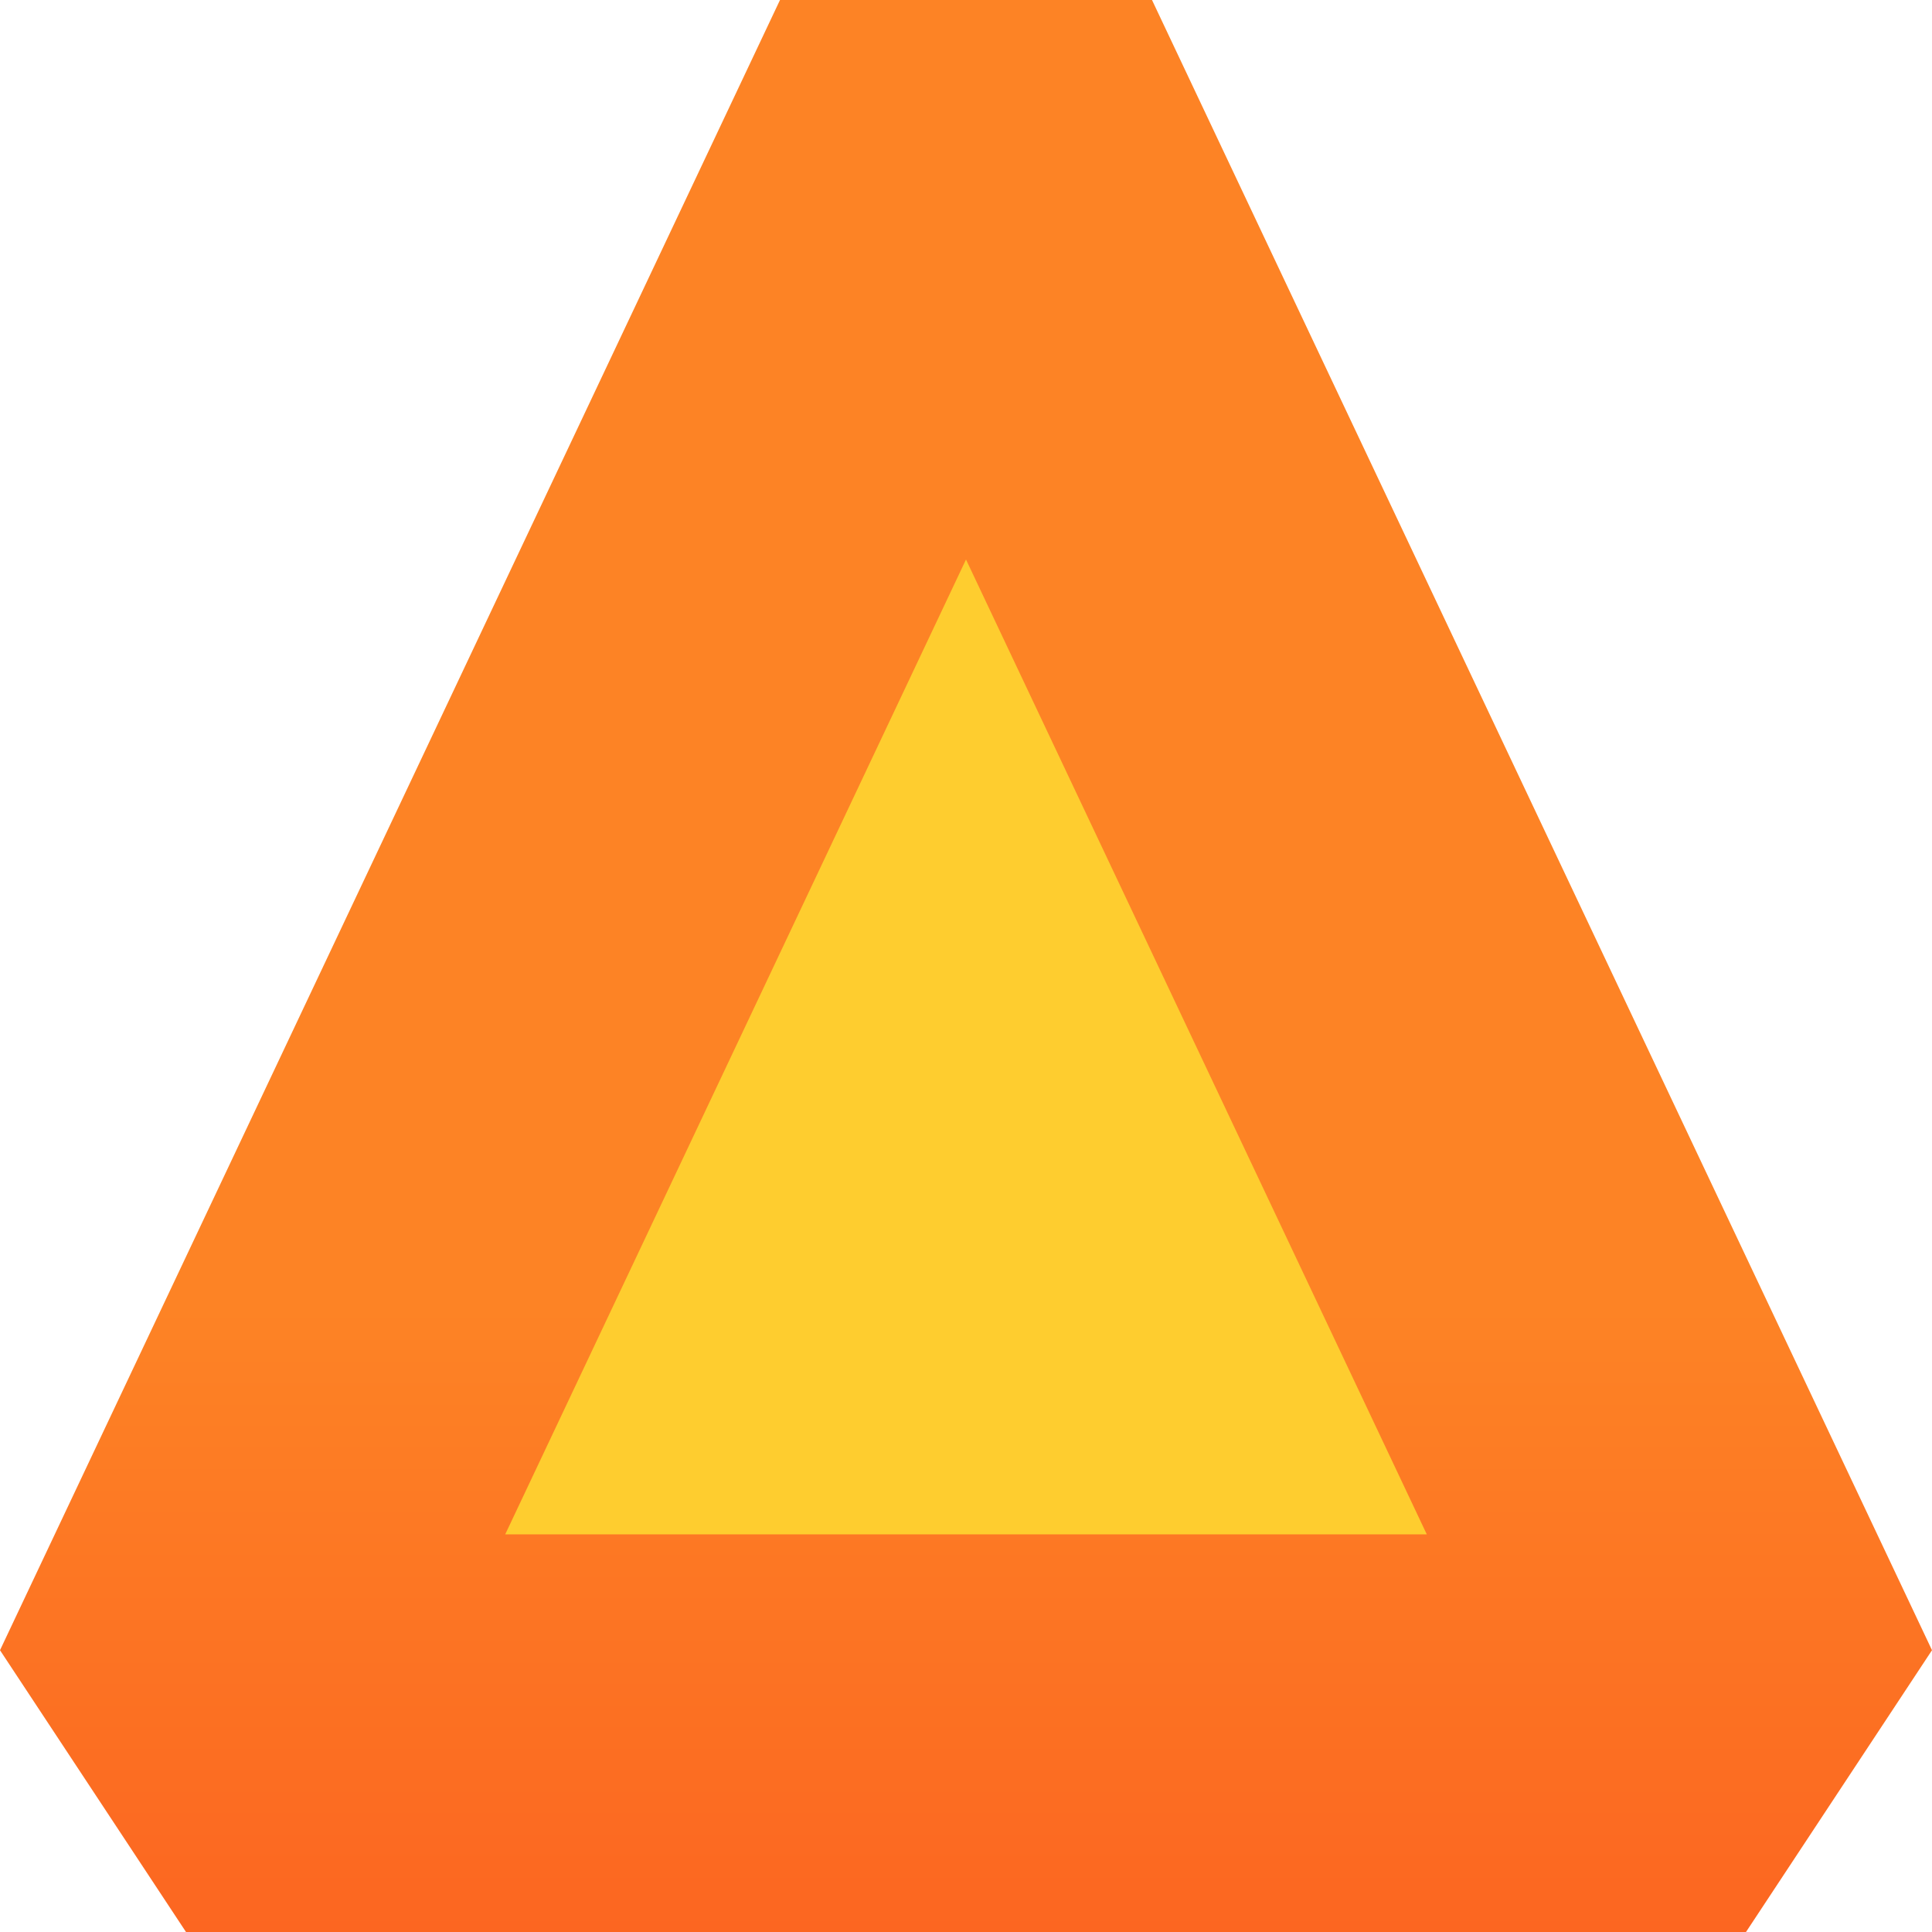
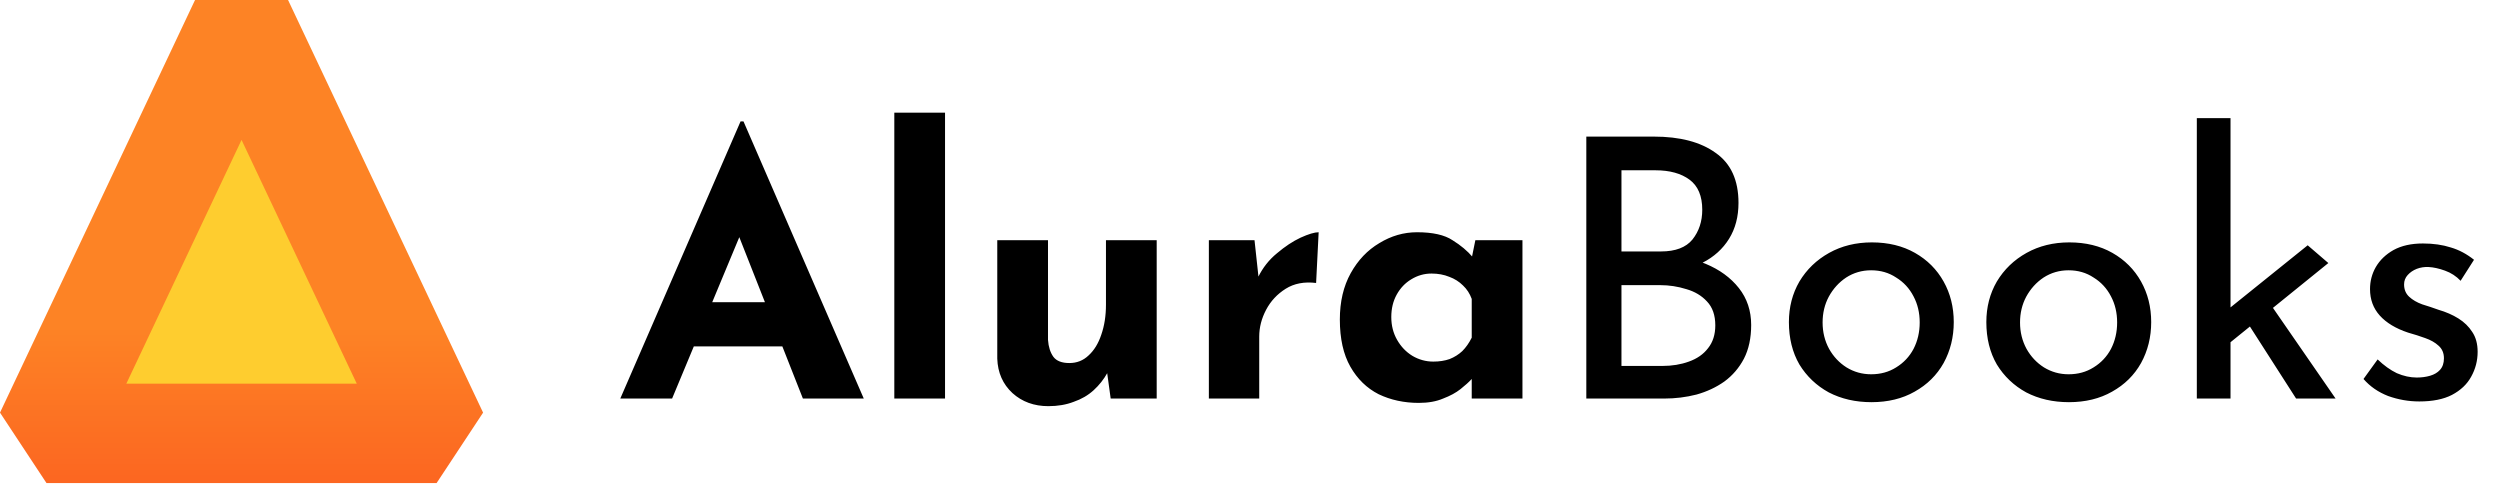
- <svg xmlns="http://www.w3.org/2000/svg" width="40" height="40" viewBox="0 0 40 40" fill="none">
-   <path d="M20 1.719L36.148 35.885H3.851L20 1.719Z" fill="#FECD2F" />
-   <path fill-rule="evenodd" clip-rule="evenodd" d="M10.46 31.767H29.54L20 11.584L10.46 31.767ZM0 34.166L16.149 0H23.851L40 34.166L36.149 40H3.851L0 34.166Z" fill="url(#paint0_linear_56805_508)" />
+ <svg xmlns="http://www.w3.org/2000/svg" width="207" height="40" viewBox="0 0 207 40" fill="none">
+   <path d="M20 1.718L36.148 35.884H3.851L20 1.718Z" fill="#FECD2F" />
+   <path fill-rule="evenodd" clip-rule="evenodd" d="M10.46 31.767H29.54L20 11.584L10.46 31.767ZM0 34.166L16.149 0H23.851L40 34.166L36.149 40H3.851L0 34.166Z" fill="url(#paint0_linear_56901_554)" />
+   <path d="M51.36 33L61.32 10.05H61.56L71.52 33H66.48L60.12 16.86L63.27 14.7L55.65 33H51.36ZM58.17 25.02H64.8L66.33 28.68H56.82L58.17 25.02ZM74.049 9.33H78.249V33H74.049V9.33ZM86.804 33.63C85.624 33.63 84.634 33.27 83.834 32.55C83.034 31.81 82.614 30.86 82.574 29.7V19.89H86.774V28.14C86.814 28.72 86.964 29.19 87.224 29.55C87.484 29.89 87.924 30.06 88.544 30.06C89.164 30.06 89.694 29.85 90.134 29.43C90.594 29.01 90.944 28.44 91.184 27.72C91.444 26.98 91.574 26.15 91.574 25.23V19.89H95.774V33H91.964L91.634 30.6L91.694 30.87C91.394 31.41 91.014 31.89 90.554 32.31C90.094 32.73 89.544 33.05 88.904 33.27C88.284 33.51 87.584 33.63 86.804 33.63ZM103.874 19.89L104.264 23.49L104.174 22.95C104.554 22.17 105.074 21.51 105.734 20.97C106.394 20.41 107.044 19.98 107.684 19.68C108.344 19.38 108.844 19.23 109.184 19.23L108.974 23.43C107.994 23.31 107.154 23.47 106.454 23.91C105.754 24.35 105.214 24.93 104.834 25.65C104.454 26.37 104.264 27.11 104.264 27.87V33H100.094V19.89H103.874ZM117.479 33.36C116.259 33.36 115.149 33.12 114.149 32.64C113.169 32.14 112.389 31.38 111.809 30.36C111.229 29.34 110.939 28.04 110.939 26.46C110.939 24.98 111.239 23.7 111.839 22.62C112.439 21.54 113.229 20.71 114.209 20.13C115.189 19.53 116.229 19.23 117.329 19.23C118.629 19.23 119.609 19.45 120.269 19.89C120.949 20.31 121.509 20.78 121.949 21.3L121.769 21.81L122.159 19.89H126.059V33H121.859V30.15L122.189 31.05C122.149 31.05 122.029 31.17 121.829 31.41C121.629 31.63 121.329 31.9 120.929 32.22C120.549 32.52 120.069 32.78 119.489 33C118.929 33.24 118.259 33.36 117.479 33.36ZM118.679 29.94C119.179 29.94 119.629 29.87 120.029 29.73C120.429 29.57 120.779 29.35 121.079 29.07C121.379 28.77 121.639 28.4 121.859 27.96V24.75C121.699 24.31 121.459 23.94 121.139 23.64C120.819 23.32 120.439 23.08 119.999 22.92C119.559 22.74 119.069 22.65 118.529 22.65C117.929 22.65 117.369 22.81 116.849 23.13C116.349 23.43 115.949 23.85 115.649 24.39C115.349 24.93 115.199 25.55 115.199 26.25C115.199 26.95 115.359 27.58 115.679 28.14C115.999 28.7 116.419 29.14 116.939 29.46C117.479 29.78 118.059 29.94 118.679 29.94ZM136.927 11.31C139.107 11.31 140.817 11.76 142.057 12.66C143.317 13.54 143.947 14.92 143.947 16.8C143.947 17.94 143.687 18.93 143.167 19.77C142.647 20.61 141.917 21.27 140.977 21.75C140.057 22.23 138.967 22.5 137.707 22.56L137.287 21.06C138.747 21.1 140.057 21.36 141.217 21.84C142.377 22.32 143.297 22.99 143.977 23.85C144.657 24.71 144.997 25.73 144.997 26.91C144.997 27.99 144.797 28.92 144.397 29.7C143.997 30.46 143.457 31.09 142.777 31.59C142.097 32.07 141.327 32.43 140.467 32.67C139.607 32.89 138.717 33 137.797 33H131.347V11.31H136.927ZM137.527 20.82C138.727 20.82 139.597 20.49 140.137 19.83C140.677 19.15 140.947 18.33 140.947 17.37C140.947 16.23 140.597 15.4 139.897 14.88C139.197 14.36 138.257 14.1 137.077 14.1H134.257V20.82H137.527ZM137.647 30.3C138.447 30.3 139.177 30.18 139.837 29.94C140.517 29.7 141.047 29.33 141.427 28.83C141.827 28.33 142.027 27.7 142.027 26.94C142.027 26.1 141.797 25.44 141.337 24.96C140.897 24.48 140.327 24.14 139.627 23.94C138.927 23.72 138.207 23.61 137.467 23.61H134.257V30.3H137.647ZM148.121 26.67C148.121 25.43 148.411 24.31 148.991 23.31C149.591 22.31 150.411 21.52 151.451 20.94C152.491 20.36 153.671 20.07 154.991 20.07C156.351 20.07 157.541 20.36 158.561 20.94C159.581 21.52 160.371 22.31 160.931 23.31C161.491 24.31 161.771 25.43 161.771 26.67C161.771 27.91 161.491 29.04 160.931 30.06C160.371 31.06 159.571 31.85 158.531 32.43C157.511 33.01 156.321 33.3 154.961 33.3C153.641 33.3 152.461 33.03 151.421 32.49C150.401 31.93 149.591 31.16 148.991 30.18C148.411 29.18 148.121 28.01 148.121 26.67ZM150.911 26.7C150.911 27.5 151.091 28.23 151.451 28.89C151.811 29.53 152.291 30.04 152.891 30.42C153.511 30.8 154.191 30.99 154.931 30.99C155.711 30.99 156.401 30.8 157.001 30.42C157.621 30.04 158.101 29.53 158.441 28.89C158.781 28.23 158.951 27.5 158.951 26.7C158.951 25.9 158.781 25.18 158.441 24.54C158.101 23.88 157.621 23.36 157.001 22.98C156.401 22.58 155.711 22.38 154.931 22.38C154.171 22.38 153.481 22.58 152.861 22.98C152.261 23.38 151.781 23.91 151.421 24.57C151.081 25.21 150.911 25.92 150.911 26.7ZM164.469 26.67C164.469 25.43 164.759 24.31 165.339 23.31C165.939 22.31 166.759 21.52 167.799 20.94C168.839 20.36 170.019 20.07 171.339 20.07C172.699 20.07 173.889 20.36 174.909 20.94C175.929 21.52 176.719 22.31 177.279 23.31C177.839 24.31 178.119 25.43 178.119 26.67C178.119 27.91 177.839 29.04 177.279 30.06C176.719 31.06 175.919 31.85 174.879 32.43C173.859 33.01 172.669 33.3 171.309 33.3C169.989 33.3 168.809 33.03 167.769 32.49C166.749 31.93 165.939 31.16 165.339 30.18C164.759 29.18 164.469 28.01 164.469 26.67ZM167.259 26.7C167.259 27.5 167.439 28.23 167.799 28.89C168.159 29.53 168.639 30.04 169.239 30.42C169.859 30.8 170.539 30.99 171.279 30.99C172.059 30.99 172.749 30.8 173.349 30.42C173.969 30.04 174.449 29.53 174.789 28.89C175.129 28.23 175.299 27.5 175.299 26.7C175.299 25.9 175.129 25.18 174.789 24.54C174.449 23.88 173.969 23.36 173.349 22.98C172.749 22.58 172.059 22.38 171.279 22.38C170.519 22.38 169.829 22.58 169.209 22.98C168.609 23.38 168.129 23.91 167.769 24.57C167.429 25.21 167.259 25.92 167.259 26.7ZM181.897 33V9.78H184.687V33H181.897ZM187.687 24.75L193.387 33H190.117L185.827 26.31L187.687 24.75ZM183.817 29.04L183.547 26.37L191.077 20.31L192.787 21.78L183.817 29.04ZM200.318 33.24C199.438 33.24 198.578 33.09 197.738 32.79C196.918 32.47 196.238 32 195.698 31.38L196.868 29.76C197.388 30.26 197.918 30.64 198.458 30.9C199.018 31.14 199.568 31.26 200.108 31.26C200.508 31.26 200.878 31.21 201.218 31.11C201.558 31.01 201.828 30.85 202.028 30.63C202.248 30.39 202.358 30.07 202.358 29.67C202.358 29.23 202.208 28.88 201.908 28.62C201.628 28.36 201.258 28.15 200.798 27.99C200.358 27.83 199.888 27.68 199.388 27.54C198.368 27.2 197.588 26.73 197.048 26.13C196.508 25.53 196.238 24.8 196.238 23.94C196.238 23.28 196.398 22.67 196.718 22.11C197.058 21.53 197.548 21.06 198.188 20.7C198.848 20.34 199.658 20.16 200.618 20.16C201.478 20.16 202.248 20.27 202.928 20.49C203.608 20.69 204.248 21.03 204.848 21.51L203.738 23.25C203.378 22.87 202.948 22.59 202.448 22.41C201.948 22.23 201.498 22.13 201.098 22.11C200.758 22.09 200.428 22.14 200.108 22.26C199.808 22.38 199.558 22.55 199.358 22.77C199.158 22.99 199.058 23.25 199.058 23.55C199.058 23.97 199.198 24.31 199.478 24.57C199.758 24.83 200.118 25.04 200.558 25.2C201.018 25.34 201.468 25.49 201.908 25.65C202.528 25.83 203.078 26.07 203.558 26.37C204.038 26.67 204.418 27.04 204.698 27.48C204.998 27.92 205.148 28.47 205.148 29.13C205.148 29.87 204.968 30.56 204.608 31.2C204.268 31.82 203.738 32.32 203.018 32.7C202.318 33.06 201.418 33.24 200.318 33.24Z" fill="black" />
  <defs>
-     <linearGradient id="paint0_linear_56805_508" x1="20" y1="0" x2="20" y2="40" gradientUnits="userSpaceOnUse">
+     <linearGradient id="paint0_linear_56901_554" x1="20" y1="0" x2="20" y2="40" gradientUnits="userSpaceOnUse">
      <stop offset="0.677" stop-color="#FD8325" />
      <stop offset="1" stop-color="#FC6621" />
    </linearGradient>
  </defs>
</svg>
